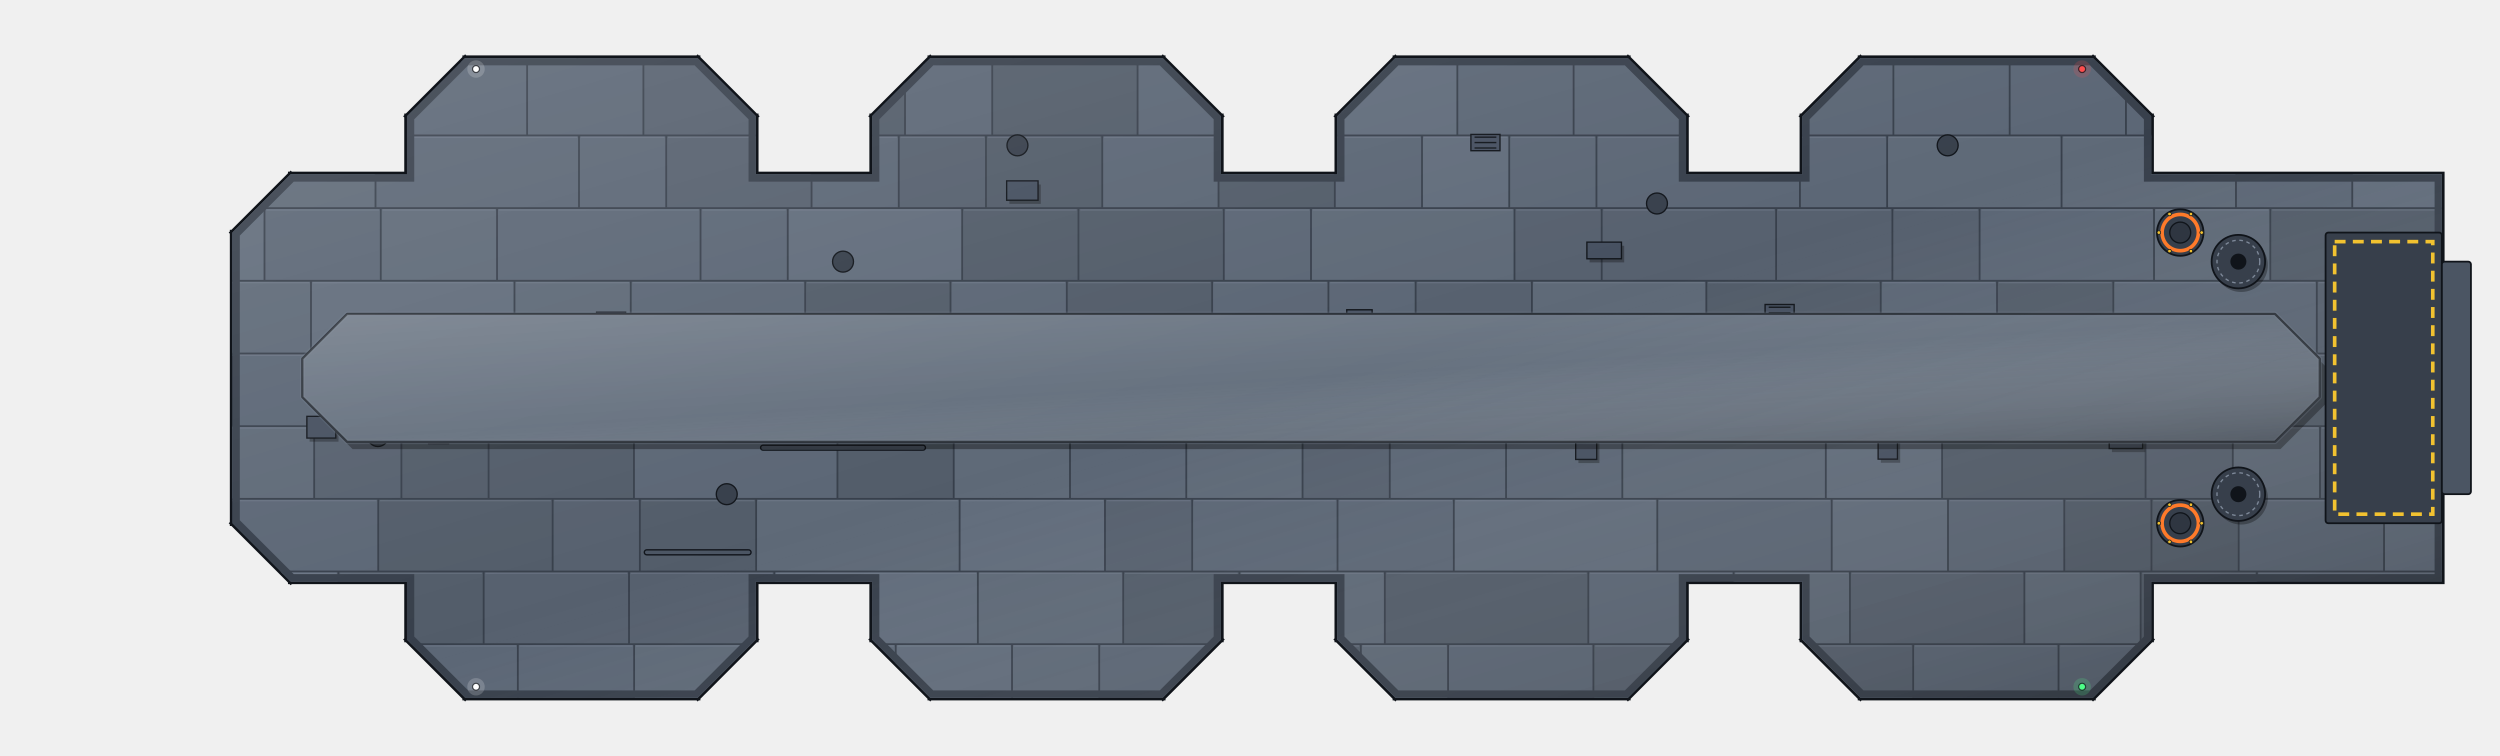
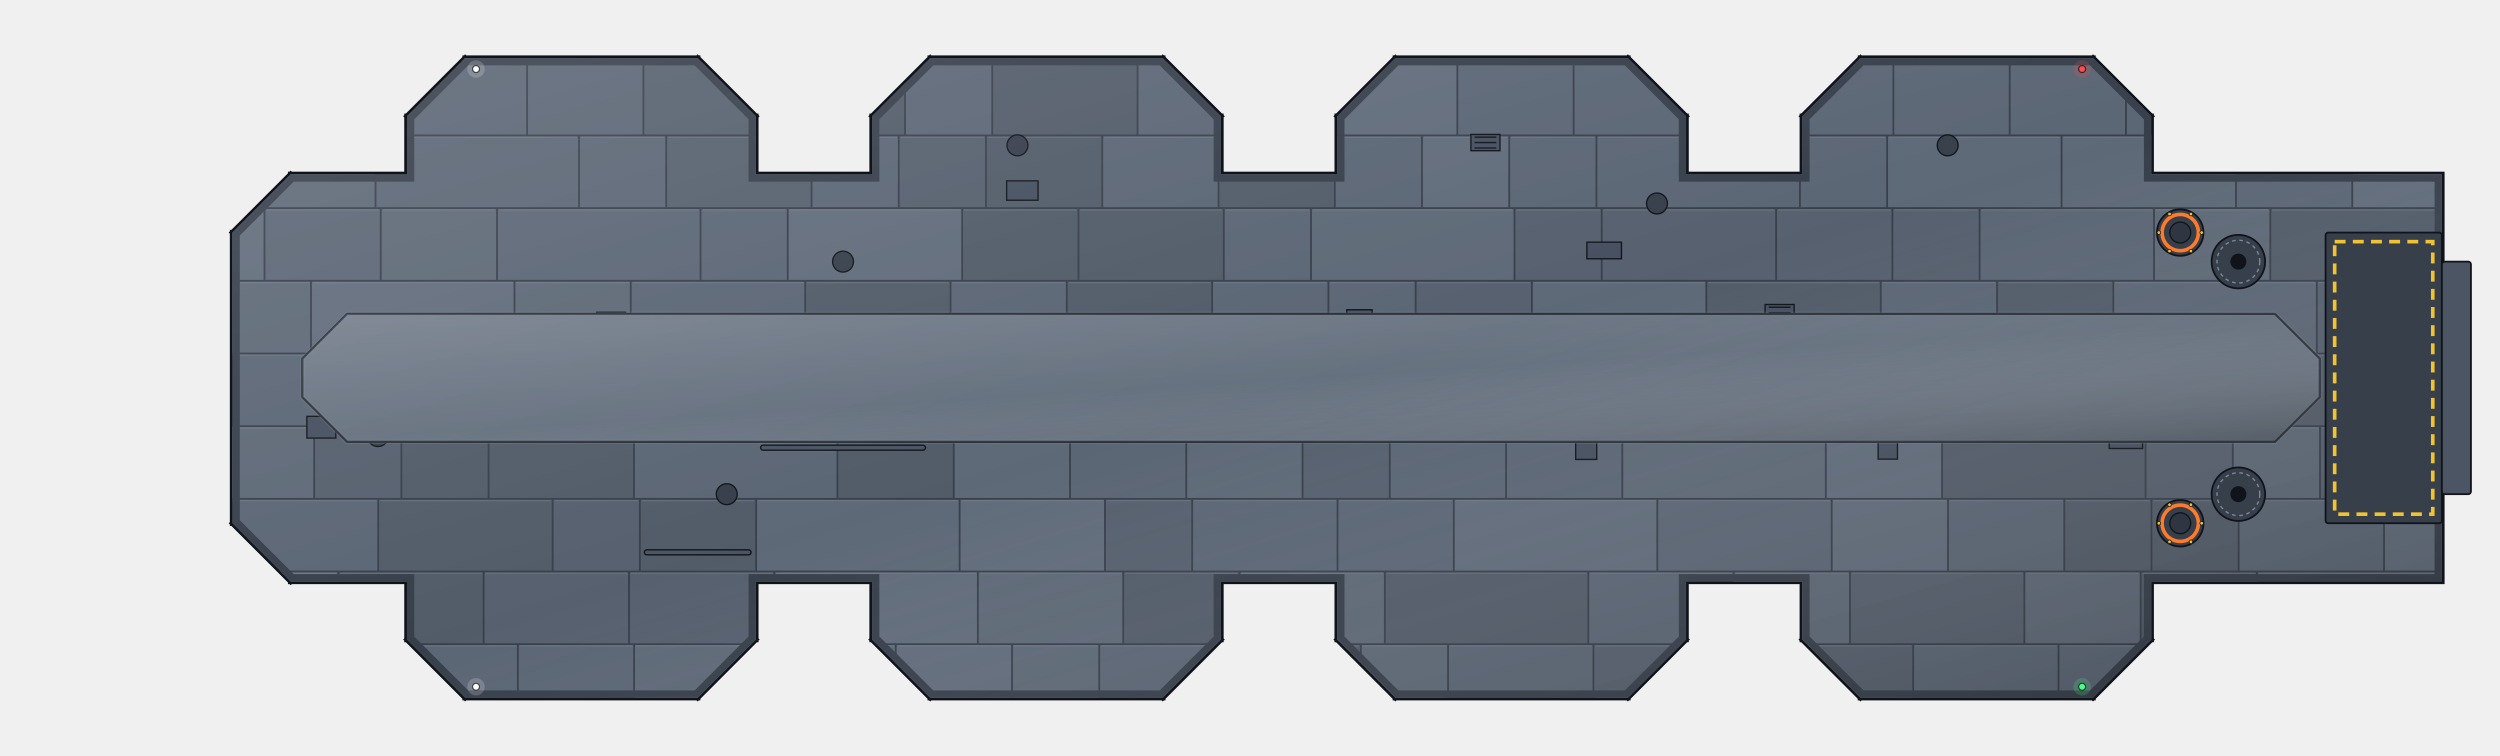
<svg xmlns="http://www.w3.org/2000/svg" width="2752" height="832" viewBox="-1472 -416 2752 832">
  <defs>
    <clipPath id="tanker_roof">
      <path d="M-1152 -160L-1216 -160L-1152 -224ZM-1216 -160h64v64h-64zM-1216 -96h64v64h-64zM-1216 -32h64v64h-64zM-1216 32h64v64h-64zM-1216 96h64v64h-64zM-1152 160L-1152 224L-1216 160ZM-1152 -224h64v64h-64zM-1152 -160h64v64h-64zM-1152 -96h64v64h-64zM-1152 -32h64v64h-64zM-1152 32h64v64h-64zM-1152 96h64v64h-64zM-1152 160h64v64h-64zM-1088 -224h64v64h-64zM-1088 -160h64v64h-64zM-1088 -96h64v64h-64zM-1088 -32h64v64h-64zM-1088 32h64v64h-64zM-1088 96h64v64h-64zM-1088 160h64v64h-64zM-960 -288L-1024 -288L-960 -352ZM-1024 -288h64v64h-64zM-1024 -224h64v64h-64zM-1024 -160h64v64h-64zM-1024 -96h64v64h-64zM-1024 -32h64v64h-64zM-1024 32h64v64h-64zM-1024 96h64v64h-64zM-1024 160h64v64h-64zM-1024 224h64v64h-64zM-960 288L-960 352L-1024 288ZM-960 -352h64v64h-64zM-960 -288h64v64h-64zM-960 -224h64v64h-64zM-960 -160h64v64h-64zM-960 -96h64v64h-64zM-960 -32h64v64h-64zM-960 32h64v64h-64zM-960 96h64v64h-64zM-960 160h64v64h-64zM-960 224h64v64h-64zM-960 288h64v64h-64zM-896 -352h64v64h-64zM-896 -288h64v64h-64zM-896 -224h64v64h-64zM-896 -160h64v64h-64zM-896 -96h64v64h-64zM-896 -32h64v64h-64zM-896 32h64v64h-64zM-896 96h64v64h-64zM-896 160h64v64h-64zM-896 224h64v64h-64zM-896 288h64v64h-64zM-832 -352h64v64h-64zM-832 -288h64v64h-64zM-832 -224h64v64h-64zM-832 -160h64v64h-64zM-832 -96h64v64h-64zM-832 -32h64v64h-64zM-832 32h64v64h-64zM-832 96h64v64h-64zM-832 160h64v64h-64zM-832 224h64v64h-64zM-832 288h64v64h-64zM-768 -352h64v64h-64zM-768 -288h64v64h-64zM-768 -224h64v64h-64zM-768 -160h64v64h-64zM-768 -96h64v64h-64zM-768 -32h64v64h-64zM-768 32h64v64h-64zM-768 96h64v64h-64zM-768 160h64v64h-64zM-768 224h64v64h-64zM-768 288h64v64h-64zM-704 -288L-640 -288L-704 -352ZM-704 -288h64v64h-64zM-704 -224h64v64h-64zM-704 -160h64v64h-64zM-704 -96h64v64h-64zM-704 -32h64v64h-64zM-704 32h64v64h-64zM-704 96h64v64h-64zM-704 160h64v64h-64zM-704 224h64v64h-64zM-704 288L-640 288L-704 352ZM-640 -224h64v64h-64zM-640 -160h64v64h-64zM-640 -96h64v64h-64zM-640 -32h64v64h-64zM-640 32h64v64h-64zM-640 96h64v64h-64zM-640 160h64v64h-64zM-576 -224h64v64h-64zM-576 -160h64v64h-64zM-576 -96h64v64h-64zM-576 -32h64v64h-64zM-576 32h64v64h-64zM-576 96h64v64h-64zM-576 160h64v64h-64zM-448 -288L-512 -288L-448 -352ZM-512 -288h64v64h-64zM-512 -224h64v64h-64zM-512 -160h64v64h-64zM-512 -96h64v64h-64zM-512 -32h64v64h-64zM-512 32h64v64h-64zM-512 96h64v64h-64zM-512 160h64v64h-64zM-512 224h64v64h-64zM-448 288L-448 352L-512 288ZM-448 -352h64v64h-64zM-448 -288h64v64h-64zM-448 -224h64v64h-64zM-448 -160h64v64h-64zM-448 -96h64v64h-64zM-448 -32h64v64h-64zM-448 32h64v64h-64zM-448 96h64v64h-64zM-448 160h64v64h-64zM-448 224h64v64h-64zM-448 288h64v64h-64zM-384 -352h64v64h-64zM-384 -288h64v64h-64zM-384 -224h64v64h-64zM-384 -160h64v64h-64zM-384 -96h64v64h-64zM-384 -32h64v64h-64zM-384 32h64v64h-64zM-384 96h64v64h-64zM-384 160h64v64h-64zM-384 224h64v64h-64zM-384 288h64v64h-64zM-320 -352h64v64h-64zM-320 -288h64v64h-64zM-320 -224h64v64h-64zM-320 -160h64v64h-64zM-320 -96h64v64h-64zM-320 -32h64v64h-64zM-320 32h64v64h-64zM-320 96h64v64h-64zM-320 160h64v64h-64zM-320 224h64v64h-64zM-320 288h64v64h-64zM-256 -352h64v64h-64zM-256 -288h64v64h-64zM-256 -224h64v64h-64zM-256 -160h64v64h-64zM-256 -96h64v64h-64zM-256 -32h64v64h-64zM-256 32h64v64h-64zM-256 96h64v64h-64zM-256 160h64v64h-64zM-256 224h64v64h-64zM-256 288h64v64h-64zM-192 -288L-128 -288L-192 -352ZM-192 -288h64v64h-64zM-192 -224h64v64h-64zM-192 -160h64v64h-64zM-192 -96h64v64h-64zM-192 -32h64v64h-64zM-192 32h64v64h-64zM-192 96h64v64h-64zM-192 160h64v64h-64zM-192 224h64v64h-64zM-192 288L-128 288L-192 352ZM-128 -224h64v64h-64zM-128 -160h64v64h-64zM-128 -96h64v64h-64zM-128 -32h64v64h-64zM-128 32h64v64h-64zM-128 96h64v64h-64zM-128 160h64v64h-64zM-64 -224h64v64h-64zM-64 -160h64v64h-64zM-64 -96h64v64h-64zM-64 -32h64v64h-64zM-64 32h64v64h-64zM-64 96h64v64h-64zM-64 160h64v64h-64zM64 -288L0 -288L64 -352ZM0 -288h64v64h-64zM0 -224h64v64h-64zM0 -160h64v64h-64zM0 -96h64v64h-64zM0 -32h64v64h-64zM0 32h64v64h-64zM0 96h64v64h-64zM0 160h64v64h-64zM0 224h64v64h-64zM64 288L64 352L0 288ZM64 -352h64v64h-64zM64 -288h64v64h-64zM64 -224h64v64h-64zM64 -160h64v64h-64zM64 -96h64v64h-64zM64 -32h64v64h-64zM64 32h64v64h-64zM64 96h64v64h-64zM64 160h64v64h-64zM64 224h64v64h-64zM64 288h64v64h-64zM128 -352h64v64h-64zM128 -288h64v64h-64zM128 -224h64v64h-64zM128 -160h64v64h-64zM128 -96h64v64h-64zM128 -32h64v64h-64zM128 32h64v64h-64zM128 96h64v64h-64zM128 160h64v64h-64zM128 224h64v64h-64zM128 288h64v64h-64zM192 -352h64v64h-64zM192 -288h64v64h-64zM192 -224h64v64h-64zM192 -160h64v64h-64zM192 -96h64v64h-64zM192 -32h64v64h-64zM192 32h64v64h-64zM192 96h64v64h-64zM192 160h64v64h-64zM192 224h64v64h-64zM192 288h64v64h-64zM256 -352h64v64h-64zM256 -288h64v64h-64zM256 -224h64v64h-64zM256 -160h64v64h-64zM256 -96h64v64h-64zM256 -32h64v64h-64zM256 32h64v64h-64zM256 96h64v64h-64zM256 160h64v64h-64zM256 224h64v64h-64zM256 288h64v64h-64zM320 -288L384 -288L320 -352ZM320 -288h64v64h-64zM320 -224h64v64h-64zM320 -160h64v64h-64zM320 -96h64v64h-64zM320 -32h64v64h-64zM320 32h64v64h-64zM320 96h64v64h-64zM320 160h64v64h-64zM320 224h64v64h-64zM320 288L384 288L320 352ZM384 -224h64v64h-64zM384 -160h64v64h-64zM384 -96h64v64h-64zM384 -32h64v64h-64zM384 32h64v64h-64zM384 96h64v64h-64zM384 160h64v64h-64zM448 -224h64v64h-64zM448 -160h64v64h-64zM448 -96h64v64h-64zM448 -32h64v64h-64zM448 32h64v64h-64zM448 96h64v64h-64zM448 160h64v64h-64zM576 -288L512 -288L576 -352ZM512 -288h64v64h-64zM512 -224h64v64h-64zM512 -160h64v64h-64zM512 -96h64v64h-64zM512 -32h64v64h-64zM512 32h64v64h-64zM512 96h64v64h-64zM512 160h64v64h-64zM512 224h64v64h-64zM576 288L576 352L512 288ZM576 -352h64v64h-64zM576 -288h64v64h-64zM576 -224h64v64h-64zM576 -160h64v64h-64zM576 -96h64v64h-64zM576 -32h64v64h-64zM576 32h64v64h-64zM576 96h64v64h-64zM576 160h64v64h-64zM576 224h64v64h-64zM576 288h64v64h-64zM640 -352h64v64h-64zM640 -288h64v64h-64zM640 -224h64v64h-64zM640 -160h64v64h-64zM640 -96h64v64h-64zM640 -32h64v64h-64zM640 32h64v64h-64zM640 96h64v64h-64zM640 160h64v64h-64zM640 224h64v64h-64zM640 288h64v64h-64zM704 -352h64v64h-64zM704 -288h64v64h-64zM704 -224h64v64h-64zM704 -160h64v64h-64zM704 -96h64v64h-64zM704 -32h64v64h-64zM704 32h64v64h-64zM704 96h64v64h-64zM704 160h64v64h-64zM704 224h64v64h-64zM704 288h64v64h-64zM768 -352h64v64h-64zM768 -288h64v64h-64zM768 -224h64v64h-64zM768 -160h64v64h-64zM768 -96h64v64h-64zM768 -32h64v64h-64zM768 32h64v64h-64zM768 96h64v64h-64zM768 160h64v64h-64zM768 224h64v64h-64zM768 288h64v64h-64zM832 -288L896 -288L832 -352ZM832 -288h64v64h-64zM832 -224h64v64h-64zM832 -160h64v64h-64zM832 -96h64v64h-64zM832 -32h64v64h-64zM832 32h64v64h-64zM832 96h64v64h-64zM832 160h64v64h-64zM832 224h64v64h-64zM832 288L896 288L832 352ZM896 -224h64v64h-64zM896 -160h64v64h-64zM896 -96h64v64h-64zM896 -32h64v64h-64zM896 32h64v64h-64zM896 96h64v64h-64zM896 160h64v64h-64zM960 -224h64v64h-64zM960 -160h64v64h-64zM960 -96h64v64h-64zM960 -32h64v64h-64zM960 32h64v64h-64zM960 96h64v64h-64zM960 160h64v64h-64zM1024 -224h64v64h-64zM1024 -160h64v64h-64zM1024 -96h64v64h-64zM1024 -32h64v64h-64zM1024 32h64v64h-64zM1024 96h64v64h-64zM1024 160h64v64h-64zM1088 -224h64v64h-64zM1088 -160h64v64h-64zM1088 -96h64v64h-64zM1088 -32h64v64h-64zM1088 32h64v64h-64zM1088 96h64v64h-64zM1088 160h64v64h-64zM1152 -224h64v64h-64zM1152 -160h64v64h-64zM1152 -96h64v64h-64zM1152 -32h64v64h-64zM1152 32h64v64h-64zM1152 96h64v64h-64zM1152 160h64v64h-64z" />
    </clipPath>
    <linearGradient id="tanker_sheen" x1="0" y1="0" x2="1" y2="1">
      <stop offset="0" stop-color="#ffffff" stop-opacity="0.12" />
      <stop offset="0.5" stop-color="#ffffff" stop-opacity="0" />
      <stop offset="1" stop-color="#000000" stop-opacity="0.22" />
    </linearGradient>
  </defs>
  <g id="base">
    <path d="M768 352L832 352M-896 -352L-832 -352M-128 -288L-192 -352M512 -288L576 -352M-128 224L-128 288M512 224L512 288M-960 352L-896 352M-256 352L-192 352M-1152 -224L-1088 -224M64 352L0 288M-1216 32L-1216 96M960 224L1024 224M-1152 224L-1216 160M-640 -288L-704 -352M-640 224L-640 288M-448 -352L-384 -352M256 -352L320 -352M1024 -224L1088 -224M384 -288L384 -224M-512 -288L-512 -224M-448 352L-512 288M768 -352L832 -352M-1216 -160L-1216 -96M704 352L768 352M-960 -352L-896 -352M-256 -352L-192 -352M0 -288L64 -352M0 224L0 288M-1216 -32L-1216 32M-768 352L-704 352M448 224L512 224M1152 224L1216 224M1216 160L1216 224M-1216 96L-1216 160M192 352L256 352M-512 -288L-448 -352M960 -224L1024 -224M-512 224L-512 288M1216 -160L1216 -96M-960 352L-1024 288M-64 224L0 224M-1216 -160L-1152 -224M896 224L960 224M704 -352L768 -352M1216 -32L1216 32M-1216 -96L-1216 -32M-768 -352L-704 -352M1216 96L1216 160M0 -288L0 -224M384 224L448 224M192 -352L256 -352M-1088 224L-1024 224M-320 352L-256 352M640 352L704 352M1152 -224L1216 -224M1216 -224L1216 -160M-1024 -288L-960 -352M448 -224L512 -224M-1024 224L-1024 288M-576 224L-512 224M1216 -96L1216 -32M-832 352L-768 352M896 -288L896 -224M128 352L192 352M896 288L832 352M1216 32L1216 96M-64 -224L0 -224M896 -224L960 -224M-128 224L-64 224M-320 -352L-256 -352M640 -352L704 -352M-384 352L-320 352M576 352L640 352M384 -224L448 -224M-1024 -288L-1024 -224M-640 224L-576 224M-1088 -224L-1024 -224M-832 -352L-768 -352M128 -352L192 -352M896 -288L832 -352M896 224L896 288M64 352L128 352M384 288L320 352M-576 -224L-512 -224M1088 -224L1152 -224M-1152 224L-1088 224M-384 -352L-320 -352M576 -352L640 -352M-128 -288L-128 -224M512 -288L512 -224M-896 352L-832 352M-128 288L-192 352M576 352L512 288M1024 224L1088 224M-128 -224L-64 -224M1088 224L1152 224M64 -352L128 -352M384 -288L320 -352M384 224L384 288M-640 -288L-640 -224M-640 288L-704 352M-448 352L-384 352M256 352L320 352M-640 -224L-576 -224" fill="none" stroke="#10141a" stroke-width="6" stroke-linecap="square" />
    <path d="M-1152 -160L-1216 -160L-1152 -224ZM-1216 -160h64v64h-64zM-1216 -96h64v64h-64zM-1216 -32h64v64h-64zM-1216 32h64v64h-64zM-1216 96h64v64h-64zM-1152 160L-1152 224L-1216 160ZM-1152 -224h64v64h-64zM-1152 -160h64v64h-64zM-1152 -96h64v64h-64zM-1152 -32h64v64h-64zM-1152 32h64v64h-64zM-1152 96h64v64h-64zM-1152 160h64v64h-64zM-1088 -224h64v64h-64zM-1088 -160h64v64h-64zM-1088 -96h64v64h-64zM-1088 -32h64v64h-64zM-1088 32h64v64h-64zM-1088 96h64v64h-64zM-1088 160h64v64h-64zM-960 -288L-1024 -288L-960 -352ZM-1024 -288h64v64h-64zM-1024 -224h64v64h-64zM-1024 -160h64v64h-64zM-1024 -96h64v64h-64zM-1024 -32h64v64h-64zM-1024 32h64v64h-64zM-1024 96h64v64h-64zM-1024 160h64v64h-64zM-1024 224h64v64h-64zM-960 288L-960 352L-1024 288ZM-960 -352h64v64h-64zM-960 -288h64v64h-64zM-960 -224h64v64h-64zM-960 -160h64v64h-64zM-960 -96h64v64h-64zM-960 -32h64v64h-64zM-960 32h64v64h-64zM-960 96h64v64h-64zM-960 160h64v64h-64zM-960 224h64v64h-64zM-960 288h64v64h-64zM-896 -352h64v64h-64zM-896 -288h64v64h-64zM-896 -224h64v64h-64zM-896 -160h64v64h-64zM-896 -96h64v64h-64zM-896 -32h64v64h-64zM-896 32h64v64h-64zM-896 96h64v64h-64zM-896 160h64v64h-64zM-896 224h64v64h-64zM-896 288h64v64h-64zM-832 -352h64v64h-64zM-832 -288h64v64h-64zM-832 -224h64v64h-64zM-832 -160h64v64h-64zM-832 -96h64v64h-64zM-832 -32h64v64h-64zM-832 32h64v64h-64zM-832 96h64v64h-64zM-832 160h64v64h-64zM-832 224h64v64h-64zM-832 288h64v64h-64zM-768 -352h64v64h-64zM-768 -288h64v64h-64zM-768 -224h64v64h-64zM-768 -160h64v64h-64zM-768 -96h64v64h-64zM-768 -32h64v64h-64zM-768 32h64v64h-64zM-768 96h64v64h-64zM-768 160h64v64h-64zM-768 224h64v64h-64zM-768 288h64v64h-64zM-704 -288L-640 -288L-704 -352ZM-704 -288h64v64h-64zM-704 -224h64v64h-64zM-704 -160h64v64h-64zM-704 -96h64v64h-64zM-704 -32h64v64h-64zM-704 32h64v64h-64zM-704 96h64v64h-64zM-704 160h64v64h-64zM-704 224h64v64h-64zM-704 288L-640 288L-704 352ZM-640 -224h64v64h-64zM-640 -160h64v64h-64zM-640 -96h64v64h-64zM-640 -32h64v64h-64zM-640 32h64v64h-64zM-640 96h64v64h-64zM-640 160h64v64h-64zM-576 -224h64v64h-64zM-576 -160h64v64h-64zM-576 -96h64v64h-64zM-576 -32h64v64h-64zM-576 32h64v64h-64zM-576 96h64v64h-64zM-576 160h64v64h-64zM-448 -288L-512 -288L-448 -352ZM-512 -288h64v64h-64zM-512 -224h64v64h-64zM-512 -160h64v64h-64zM-512 -96h64v64h-64zM-512 -32h64v64h-64zM-512 32h64v64h-64zM-512 96h64v64h-64zM-512 160h64v64h-64zM-512 224h64v64h-64zM-448 288L-448 352L-512 288ZM-448 -352h64v64h-64zM-448 -288h64v64h-64zM-448 -224h64v64h-64zM-448 -160h64v64h-64zM-448 -96h64v64h-64zM-448 -32h64v64h-64zM-448 32h64v64h-64zM-448 96h64v64h-64zM-448 160h64v64h-64zM-448 224h64v64h-64zM-448 288h64v64h-64zM-384 -352h64v64h-64zM-384 -288h64v64h-64zM-384 -224h64v64h-64zM-384 -160h64v64h-64zM-384 -96h64v64h-64zM-384 -32h64v64h-64zM-384 32h64v64h-64zM-384 96h64v64h-64zM-384 160h64v64h-64zM-384 224h64v64h-64zM-384 288h64v64h-64zM-320 -352h64v64h-64zM-320 -288h64v64h-64zM-320 -224h64v64h-64zM-320 -160h64v64h-64zM-320 -96h64v64h-64zM-320 -32h64v64h-64zM-320 32h64v64h-64zM-320 96h64v64h-64zM-320 160h64v64h-64zM-320 224h64v64h-64zM-320 288h64v64h-64zM-256 -352h64v64h-64zM-256 -288h64v64h-64zM-256 -224h64v64h-64zM-256 -160h64v64h-64zM-256 -96h64v64h-64zM-256 -32h64v64h-64zM-256 32h64v64h-64zM-256 96h64v64h-64zM-256 160h64v64h-64zM-256 224h64v64h-64zM-256 288h64v64h-64zM-192 -288L-128 -288L-192 -352ZM-192 -288h64v64h-64zM-192 -224h64v64h-64zM-192 -160h64v64h-64zM-192 -96h64v64h-64zM-192 -32h64v64h-64zM-192 32h64v64h-64zM-192 96h64v64h-64zM-192 160h64v64h-64zM-192 224h64v64h-64zM-192 288L-128 288L-192 352ZM-128 -224h64v64h-64zM-128 -160h64v64h-64zM-128 -96h64v64h-64zM-128 -32h64v64h-64zM-128 32h64v64h-64zM-128 96h64v64h-64zM-128 160h64v64h-64zM-64 -224h64v64h-64zM-64 -160h64v64h-64zM-64 -96h64v64h-64zM-64 -32h64v64h-64zM-64 32h64v64h-64zM-64 96h64v64h-64zM-64 160h64v64h-64zM64 -288L0 -288L64 -352ZM0 -288h64v64h-64zM0 -224h64v64h-64zM0 -160h64v64h-64zM0 -96h64v64h-64zM0 -32h64v64h-64zM0 32h64v64h-64zM0 96h64v64h-64zM0 160h64v64h-64zM0 224h64v64h-64zM64 288L64 352L0 288ZM64 -352h64v64h-64zM64 -288h64v64h-64zM64 -224h64v64h-64zM64 -160h64v64h-64zM64 -96h64v64h-64zM64 -32h64v64h-64zM64 32h64v64h-64zM64 96h64v64h-64zM64 160h64v64h-64zM64 224h64v64h-64zM64 288h64v64h-64zM128 -352h64v64h-64zM128 -288h64v64h-64zM128 -224h64v64h-64zM128 -160h64v64h-64zM128 -96h64v64h-64zM128 -32h64v64h-64zM128 32h64v64h-64zM128 96h64v64h-64zM128 160h64v64h-64zM128 224h64v64h-64zM128 288h64v64h-64zM192 -352h64v64h-64zM192 -288h64v64h-64zM192 -224h64v64h-64zM192 -160h64v64h-64zM192 -96h64v64h-64zM192 -32h64v64h-64zM192 32h64v64h-64zM192 96h64v64h-64zM192 160h64v64h-64zM192 224h64v64h-64zM192 288h64v64h-64zM256 -352h64v64h-64zM256 -288h64v64h-64zM256 -224h64v64h-64zM256 -160h64v64h-64zM256 -96h64v64h-64zM256 -32h64v64h-64zM256 32h64v64h-64zM256 96h64v64h-64zM256 160h64v64h-64zM256 224h64v64h-64zM256 288h64v64h-64zM320 -288L384 -288L320 -352ZM320 -288h64v64h-64zM320 -224h64v64h-64zM320 -160h64v64h-64zM320 -96h64v64h-64zM320 -32h64v64h-64zM320 32h64v64h-64zM320 96h64v64h-64zM320 160h64v64h-64zM320 224h64v64h-64zM320 288L384 288L320 352ZM384 -224h64v64h-64zM384 -160h64v64h-64zM384 -96h64v64h-64zM384 -32h64v64h-64zM384 32h64v64h-64zM384 96h64v64h-64zM384 160h64v64h-64zM448 -224h64v64h-64zM448 -160h64v64h-64zM448 -96h64v64h-64zM448 -32h64v64h-64zM448 32h64v64h-64zM448 96h64v64h-64zM448 160h64v64h-64zM576 -288L512 -288L576 -352ZM512 -288h64v64h-64zM512 -224h64v64h-64zM512 -160h64v64h-64zM512 -96h64v64h-64zM512 -32h64v64h-64zM512 32h64v64h-64zM512 96h64v64h-64zM512 160h64v64h-64zM512 224h64v64h-64zM576 288L576 352L512 288ZM576 -352h64v64h-64zM576 -288h64v64h-64zM576 -224h64v64h-64zM576 -160h64v64h-64zM576 -96h64v64h-64zM576 -32h64v64h-64zM576 32h64v64h-64zM576 96h64v64h-64zM576 160h64v64h-64zM576 224h64v64h-64zM576 288h64v64h-64zM640 -352h64v64h-64zM640 -288h64v64h-64zM640 -224h64v64h-64zM640 -160h64v64h-64zM640 -96h64v64h-64zM640 -32h64v64h-64zM640 32h64v64h-64zM640 96h64v64h-64zM640 160h64v64h-64zM640 224h64v64h-64zM640 288h64v64h-64zM704 -352h64v64h-64zM704 -288h64v64h-64zM704 -224h64v64h-64zM704 -160h64v64h-64zM704 -96h64v64h-64zM704 -32h64v64h-64zM704 32h64v64h-64zM704 96h64v64h-64zM704 160h64v64h-64zM704 224h64v64h-64zM704 288h64v64h-64zM768 -352h64v64h-64zM768 -288h64v64h-64zM768 -224h64v64h-64zM768 -160h64v64h-64zM768 -96h64v64h-64zM768 -32h64v64h-64zM768 32h64v64h-64zM768 96h64v64h-64zM768 160h64v64h-64zM768 224h64v64h-64zM768 288h64v64h-64zM832 -288L896 -288L832 -352ZM832 -288h64v64h-64zM832 -224h64v64h-64zM832 -160h64v64h-64zM832 -96h64v64h-64zM832 -32h64v64h-64zM832 32h64v64h-64zM832 96h64v64h-64zM832 160h64v64h-64zM832 224h64v64h-64zM832 288L896 288L832 352ZM896 -224h64v64h-64zM896 -160h64v64h-64zM896 -96h64v64h-64zM896 -32h64v64h-64zM896 32h64v64h-64zM896 96h64v64h-64zM896 160h64v64h-64zM960 -224h64v64h-64zM960 -160h64v64h-64zM960 -96h64v64h-64zM960 -32h64v64h-64zM960 32h64v64h-64zM960 96h64v64h-64zM960 160h64v64h-64zM1024 -224h64v64h-64zM1024 -160h64v64h-64zM1024 -96h64v64h-64zM1024 -32h64v64h-64zM1024 32h64v64h-64zM1024 96h64v64h-64zM1024 160h64v64h-64zM1088 -224h64v64h-64zM1088 -160h64v64h-64zM1088 -96h64v64h-64zM1088 -32h64v64h-64zM1088 32h64v64h-64zM1088 96h64v64h-64zM1088 160h64v64h-64zM1152 -224h64v64h-64zM1152 -160h64v64h-64zM1152 -96h64v64h-64zM1152 -32h64v64h-64zM1152 32h64v64h-64zM1152 96h64v64h-64zM1152 160h64v64h-64z" fill="#5b6675" />
    <g clip-path="url(#tanker_roof)">
      <path d="M-1284.57 -426.89h128v80h-128zM-132.57 -426.89h160v80h-160zM379.43 -426.89h128v80h-128zM987.43 -426.89h192v80h-192zM-763.76 -346.89h160v80h-160zM-738.64 -266.89h160v80h-160zM-482.64 -266.89h96v80h-96zM195.15 -186.89h96v80h-96zM291.15 -186.89h192v80h-192zM483.15 -186.89h128v80h-128zM611.15 -186.89h96v80h-96zM86.33 -106.89h128v80h-128zM1078.33 -106.89h160v80h-160zM-1126.15 53.11h96v80h-96zM-38.15 53.11h96v80h-96zM889.85 53.11h96v80h-96zM1081.85 53.11h128v80h-128zM1209.85 53.11h128v80h-128zM-1343.65 133.11h96v80h-96zM-863.65 133.11h96v80h-96zM-255.65 133.11h96v80h-96zM-939.58 213.11h160v80h-160zM-779.58 213.11h160v80h-160zM564.42 213.11h192v80h-192zM282.03 293.11h224v80h-224zM506.03 293.11h128v80h-128z" fill="#56606e" />
      <path d="M-964.57 -426.89h128v80h-128zM507.43 -426.89h128v80h-128zM4.24 -346.89h128v80h-128zM93.36 -266.89h96v80h-96zM1117.36 -266.89h128v80h-128zM-1308.85 -186.89h128v80h-128zM-604.85 -186.89h192v80h-192zM-1129.67 -106.89h224v80h-224zM-322.58 -26.89h128v80h-128zM-98.58 -26.89h128v80h-128zM253.42 -26.89h96v80h-96zM573.42 -26.89h128v80h-128zM537.85 53.11h128v80h-128zM-415.65 133.11h160v80h-160zM128.35 133.11h224v80h-224zM544.35 133.11h128v80h-128zM1152.35 133.11h160v80h-160zM-1259.58 213.11h160v80h-160zM-619.58 213.11h224v80h-224zM-485.97 293.11h128v80h-128zM1178.03 293.11h224v80h-224z" fill="#616c7b" />
      <path d="M27.43 -426.89h96v80h-96zM-603.76 -346.89h128v80h-128zM-379.76 -346.89h160v80h-160zM-386.64 -266.89h128v80h-128zM-130.64 -266.89h128v80h-128zM-412.85 -186.89h128v80h-128zM-284.85 -186.89h160v80h-160zM1027.15 -186.89h192v80h-192zM-585.67 -106.89h160v80h-160zM-297.67 -106.89h160v80h-160zM406.33 -106.89h192v80h-192zM726.33 -106.89h128v80h-128zM-930.58 -26.89h160v80h-160zM-194.58 -26.89h96v80h-96zM701.42 -26.89h128v80h-128zM829.42 -26.89h128v80h-128zM957.42 -26.89h224v80h-224zM-1030.15 53.11h96v80h-96zM-934.15 53.11h160v80h-160zM-550.15 53.11h128v80h-128zM665.85 53.11h224v80h-224zM-1055.65 133.11h192v80h-192zM-767.65 133.11h128v80h-128zM800.35 133.11h96v80h-96zM896.35 133.11h96v80h-96zM-1099.58 213.11h160v80h-160zM-235.58 213.11h128v80h-128zM52.42 213.11h224v80h-224zM884.42 213.11h128v80h-128zM-133.97 293.11h160v80h-160z" fill="#525c69" />
      <path d="M-1275.76 -346.89h128v80h-128zM-1282.64 -266.89h224v80h-224zM605.36 -266.89h192v80h-192zM797.36 -266.89h192v80h-192zM-1052.85 -186.89h128v80h-128zM-28.85 -186.89h224v80h-224zM899.15 -186.89h128v80h-128zM-1321.67 -106.89h192v80h-192zM-905.67 -106.89h128v80h-128zM214.33 -106.89h192v80h-192zM-770.58 -26.89h128v80h-128zM1181.42 -26.89h96v80h-96zM-1318.15 53.11h96v80h-96zM-1222.15 53.11h96v80h-96zM-422.15 53.11h128v80h-128zM-166.15 53.11h128v80h-128zM313.85 53.11h224v80h-224zM985.85 53.11h96v80h-96zM-639.65 133.11h224v80h-224zM-395.58 213.11h160v80h-160zM-107.58 213.11h160v80h-160zM436.42 213.11h128v80h-128zM756.42 213.11h128v80h-128zM-773.97 293.11h160v80h-160zM-357.97 293.11h96v80h-96zM26.03 293.11h96v80h-96zM922.03 293.11h96v80h-96z" fill="#5e6977" />
      <path d="M-1284.57 -426.89v80M-1156.57 -426.89v80M-964.57 -426.89v80M-836.57 -426.89v80M-612.57 -426.89v80M-484.57 -426.89v80M-356.57 -426.89v80M-228.57 -426.89v80M-132.57 -426.89v80M27.43 -426.89v80M123.43 -426.89v80M283.43 -426.89v80M379.43 -426.89v80M507.43 -426.89v80M635.43 -426.89v80M763.43 -426.89v80M987.43 -426.89v80M1179.43 -426.89v80M-1344 -426.89H1280M-1275.76 -346.89v80M-1147.76 -346.89v80M-1019.76 -346.89v80M-891.76 -346.89v80M-763.76 -346.89v80M-603.76 -346.89v80M-475.76 -346.89v80M-379.76 -346.89v80M-219.76 -346.89v80M4.24 -346.89v80M132.24 -346.89v80M260.24 -346.89v80M420.24 -346.89v80M612.24 -346.89v80M740.24 -346.89v80M868.24 -346.89v80M996.24 -346.89v80M-1344 -346.89H1280M-1282.64 -266.89v80M-1058.64 -266.89v80M-834.64 -266.89v80M-738.64 -266.89v80M-578.64 -266.89v80M-482.64 -266.89v80M-386.64 -266.89v80M-258.64 -266.89v80M-130.64 -266.89v80M-2.64 -266.89v80M93.36 -266.89v80M189.36 -266.89v80M285.36 -266.89v80M509.36 -266.89v80M605.36 -266.89v80M797.36 -266.89v80M989.36 -266.89v80M1117.36 -266.89v80M-1344 -266.89H1280M-1308.85 -186.89v80M-1180.85 -186.89v80M-1052.85 -186.89v80M-924.85 -186.89v80M-700.85 -186.89v80M-604.85 -186.89v80M-412.85 -186.89v80M-284.85 -186.89v80M-124.85 -186.89v80M-28.85 -186.89v80M195.15 -186.89v80M291.15 -186.89v80M483.15 -186.89v80M611.15 -186.89v80M707.15 -186.89v80M899.15 -186.89v80M1027.15 -186.89v80M-1344 -186.89H1280M-1321.67 -106.89v80M-1129.67 -106.89v80M-905.67 -106.89v80M-777.67 -106.89v80M-585.67 -106.89v80M-425.67 -106.89v80M-297.67 -106.89v80M-137.67 -106.89v80M-9.67 -106.89v80M86.33 -106.89v80M214.33 -106.89v80M406.33 -106.89v80M598.33 -106.89v80M726.33 -106.89v80M854.33 -106.89v80M1078.33 -106.89v80M-1344 -106.89H1280M-1218.58 -26.89v80M-1058.58 -26.89v80M-930.58 -26.89v80M-770.58 -26.89v80M-642.58 -26.89v80M-418.58 -26.89v80M-322.58 -26.89v80M-194.58 -26.89v80M-98.58 -26.89v80M29.42 -26.89v80M253.42 -26.89v80M349.42 -26.89v80M573.42 -26.89v80M701.42 -26.89v80M829.42 -26.89v80M957.42 -26.89v80M1181.42 -26.89v80M-1344 -26.89H1280M-1318.15 53.11v80M-1222.15 53.11v80M-1126.15 53.11v80M-1030.15 53.11v80M-934.15 53.11v80M-774.15 53.11v80M-550.15 53.11v80M-422.15 53.11v80M-294.15 53.11v80M-166.15 53.11v80M-38.15 53.11v80M57.85 53.11v80M185.85 53.11v80M313.85 53.11v80M537.85 53.11v80M665.85 53.11v80M889.85 53.11v80M985.85 53.11v80M1081.85 53.11v80M1209.85 53.11v80M-1344 53.11H1280M-1343.65 133.11v80M-1247.65 133.11v80M-1055.65 133.11v80M-863.65 133.11v80M-767.65 133.11v80M-639.65 133.11v80M-415.65 133.11v80M-255.65 133.11v80M-159.65 133.11v80M0.35 133.11v80M128.35 133.11v80M352.35 133.11v80M544.35 133.11v80M672.35 133.11v80M800.35 133.11v80M896.35 133.11v80M992.35 133.11v80M1152.35 133.11v80M-1344 133.11H1280M-1259.58 213.11v80M-1099.58 213.11v80M-939.58 213.11v80M-779.58 213.11v80M-619.58 213.11v80M-395.58 213.11v80M-235.58 213.11v80M-107.58 213.11v80M52.42 213.11v80M276.42 213.11v80M436.42 213.11v80M564.42 213.11v80M756.42 213.11v80M884.42 213.11v80M1012.42 213.11v80M-1344 213.11H1280M-1285.97 293.11v80M-1061.97 293.11v80M-901.97 293.11v80M-773.97 293.11v80M-613.97 293.11v80M-485.97 293.11v80M-357.97 293.11v80M-261.97 293.11v80M-133.97 293.11v80M26.03 293.11v80M122.03 293.11v80M282.03 293.11v80M506.03 293.11v80M634.03 293.11v80M794.03 293.11v80M922.03 293.11v80M1018.03 293.11v80M1178.03 293.11v80M-1344 293.11H1280" fill="none" stroke="#373f4b" stroke-width="2" />
      <path d="M-1282.57 -424.89h124M-1154.57 -424.89h188M-962.57 -424.89h124M-834.57 -424.89h220M-610.57 -424.89h124M-482.57 -424.89h124M-354.57 -424.89h124M-226.57 -424.89h92M-130.57 -424.89h156M29.43 -424.89h92M125.43 -424.89h156M285.43 -424.89h92M381.43 -424.89h124M509.43 -424.89h124M637.43 -424.89h124M765.43 -424.89h220M989.43 -424.89h188M1181.43 -424.89h188M-1273.76 -344.89h124M-1145.76 -344.89h124M-1017.76 -344.89h124M-889.76 -344.89h124M-761.76 -344.89h156M-601.76 -344.89h124M-473.76 -344.89h92M-377.76 -344.89h156M-217.76 -344.89h220M6.24 -344.89h124M134.24 -344.89h124M262.24 -344.89h156M422.24 -344.89h188M614.24 -344.89h124M742.24 -344.89h124M870.24 -344.89h124M998.24 -344.89h220M-1280.64 -264.89h220M-1056.64 -264.89h220M-832.64 -264.89h92M-736.64 -264.89h156M-576.64 -264.89h92M-480.64 -264.89h92M-384.64 -264.89h124M-256.64 -264.89h124M-128.64 -264.89h124M-0.64 -264.89h92M95.36 -264.89h92M191.36 -264.89h92M287.36 -264.89h220M511.36 -264.89h92M607.36 -264.89h188M799.36 -264.89h188M991.36 -264.89h124M1119.36 -264.89h124M-1306.85 -184.89h124M-1178.85 -184.89h124M-1050.85 -184.89h124M-922.85 -184.89h220M-698.85 -184.89h92M-602.85 -184.89h188M-410.85 -184.89h124M-282.85 -184.89h156M-122.85 -184.89h92M-26.85 -184.89h220M197.15 -184.89h92M293.15 -184.89h188M485.15 -184.89h124M613.15 -184.89h92M709.15 -184.89h188M901.15 -184.89h124M1029.15 -184.89h188M-1319.67 -104.89h188M-1127.67 -104.89h220M-903.67 -104.89h124M-775.67 -104.89h188M-583.67 -104.89h156M-423.67 -104.89h124M-295.67 -104.89h156M-135.67 -104.89h124M-7.67 -104.89h92M88.33 -104.89h124M216.33 -104.89h188M408.33 -104.89h188M600.33 -104.89h124M728.33 -104.89h124M856.33 -104.89h220M1080.33 -104.89h156M-1216.58 -24.89h156M-1056.58 -24.89h124M-928.58 -24.89h156M-768.58 -24.89h124M-640.58 -24.89h220M-416.58 -24.89h92M-320.58 -24.89h124M-192.58 -24.89h92M-96.58 -24.89h124M31.42 -24.89h220M255.42 -24.89h92M351.42 -24.89h220M575.42 -24.89h124M703.42 -24.89h124M831.42 -24.89h124M959.42 -24.89h220M1183.42 -24.89h92M-1316.15 55.11h92M-1220.15 55.11h92M-1124.15 55.11h92M-1028.15 55.11h92M-932.15 55.11h156M-772.15 55.11h220M-548.15 55.11h124M-420.15 55.11h124M-292.15 55.11h124M-164.15 55.11h124M-36.15 55.11h92M59.85 55.11h124M187.85 55.11h124M315.85 55.11h220M539.85 55.11h124M667.85 55.11h220M891.85 55.11h92M987.85 55.11h92M1083.85 55.11h124M1211.85 55.11h124M-1341.65 135.11h92M-1245.65 135.11h188M-1053.65 135.11h188M-861.65 135.11h92M-765.65 135.11h124M-637.65 135.11h220M-413.65 135.11h156M-253.65 135.11h92M-157.65 135.11h156M2.35 135.11h124M130.35 135.11h220M354.35 135.11h188M546.35 135.11h124M674.35 135.11h124M802.35 135.11h92M898.35 135.11h92M994.35 135.11h156M1154.35 135.11h156M-1257.58 215.11h156M-1097.58 215.11h156M-937.58 215.11h156M-777.58 215.11h156M-617.58 215.11h220M-393.58 215.11h156M-233.58 215.11h124M-105.58 215.11h156M54.42 215.11h220M278.42 215.11h156M438.42 215.11h124M566.42 215.11h188M758.42 215.11h124M886.42 215.11h124M1014.42 215.11h220M-1283.97 295.11h220M-1059.97 295.11h156M-899.97 295.11h124M-771.97 295.11h156M-611.97 295.11h124M-483.97 295.11h124M-355.97 295.11h92M-259.97 295.11h124M-131.97 295.11h156M28.03 295.11h92M124.03 295.11h156M284.03 295.11h220M508.03 295.11h124M636.03 295.11h156M796.03 295.11h124M924.03 295.11h92M1020.03 295.11h156M1180.03 295.11h220" fill="none" stroke="#7d8898" stroke-width="1.5" opacity="0.35" />
      <path d="M768 352L832 352M-896 -352L-832 -352M-128 -288L-192 -352M512 -288L576 -352M-128 224L-128 288M512 224L512 288M-960 352L-896 352M-256 352L-192 352M-1152 -224L-1088 -224M64 352L0 288M-1216 32L-1216 96M960 224L1024 224M-1152 224L-1216 160M-640 -288L-704 -352M-640 224L-640 288M-448 -352L-384 -352M256 -352L320 -352M1024 -224L1088 -224M384 -288L384 -224M-512 -288L-512 -224M-448 352L-512 288M768 -352L832 -352M-1216 -160L-1216 -96M704 352L768 352M-960 -352L-896 -352M-256 -352L-192 -352M0 -288L64 -352M0 224L0 288M-1216 -32L-1216 32M-768 352L-704 352M448 224L512 224M1152 224L1216 224M1216 160L1216 224M-1216 96L-1216 160M192 352L256 352M-512 -288L-448 -352M960 -224L1024 -224M-512 224L-512 288M1216 -160L1216 -96M-960 352L-1024 288M-64 224L0 224M-1216 -160L-1152 -224M896 224L960 224M704 -352L768 -352M1216 -32L1216 32M-1216 -96L-1216 -32M-768 -352L-704 -352M1216 96L1216 160M0 -288L0 -224M384 224L448 224M192 -352L256 -352M-1088 224L-1024 224M-320 352L-256 352M640 352L704 352M1152 -224L1216 -224M1216 -224L1216 -160M-1024 -288L-960 -352M448 -224L512 -224M-1024 224L-1024 288M-576 224L-512 224M1216 -96L1216 -32M-832 352L-768 352M896 -288L896 -224M128 352L192 352M896 288L832 352M1216 32L1216 96M-64 -224L0 -224M896 -224L960 -224M-128 224L-64 224M-320 -352L-256 -352M640 -352L704 -352M-384 352L-320 352M576 352L640 352M384 -224L448 -224M-1024 -288L-1024 -224M-640 224L-576 224M-1088 -224L-1024 -224M-832 -352L-768 -352M128 -352L192 -352M896 -288L832 -352M896 224L896 288M64 352L128 352M384 288L320 352M-576 -224L-512 -224M1088 -224L1152 -224M-1152 224L-1088 224M-384 -352L-320 -352M576 -352L640 -352M-128 -288L-128 -224M512 -288L512 -224M-896 352L-832 352M-128 288L-192 352M576 352L512 288M1024 224L1088 224M-128 -224L-64 -224M1088 224L1152 224M64 -352L128 -352M384 -288L320 -352M384 224L384 288M-640 -288L-640 -224M-640 288L-704 352M-448 352L-384 352M256 352L320 352M-640 -224L-576 -224" fill="none" stroke="#373f4b" stroke-width="16" stroke-linecap="square" />
-       <path d="M-1131.19 46.29h31.83v23.91h-31.83zM-1000.94 54.56h23.49v18.81h-23.49zM-489.3 -16.09h22.22v16.3h-22.22zM-360.88 -212.88h34.57v21.3h-34.57zM-239.24 -66h36.78v19.87h-36.78zM-173.72 48.05h37.57v19.33h-37.57zM13.51 -71.02h27.94v26.5h-27.94zM98.33 -4.89h23.41v18.56h-23.41zM277.85 -145.47h38.06v18.33h-38.06zM265.51 69.4h23.14v24.35h-23.14zM598.44 68.94h21.29v24.48h-21.29zM799.75 48.45h24.88v17.21h-24.88zM852.81 65.49h36.8v16.21h-36.8zM977.29 -54.59h20.11v19.37h-20.11z" fill="#000000" opacity="0.3" />
      <path d="M-760 12.8h176M-760 192h112M-696 -64h176M-632 76.8h176M328 51.2h176" fill="none" stroke="#10141a" stroke-width="7" stroke-linecap="round" />
      <path d="M-760 12.8h176M-760 192h112M-696 -64h176M-632 76.8h176M328 51.2h176" fill="none" stroke="#4b5563" stroke-width="4" stroke-linecap="round" />
      <path d="M-1134.19 42.29h31.83v23.91h-31.83zM-1003.94 50.56h23.49v18.81h-23.49zM-815.31 -72.31h32v17.92h-32zM-492.3 -20.09h22.22v16.3h-22.22zM-363.88 -216.88h34.57v21.3h-34.57zM-242.24 -70h36.78v19.87h-36.78zM-176.72 44.05h37.57v19.33h-37.57zM10.51 -75.02h27.94v26.5h-27.94zM95.33 -8.89h23.41v18.56h-23.41zM147.18 -268.02h32v17.92h-32zM274.85 -149.47h38.06v18.33h-38.06zM262.51 65.4h23.14v24.35h-23.14zM471 -80.8h32v17.92h-32zM595.44 64.94h21.29v24.48h-21.29zM796.75 44.45h24.88v17.21h-24.88zM849.81 61.49h36.8v16.21h-36.8zM974.29 -58.59h20.11v19.37h-20.11z" fill="#465060" stroke="#10141a" stroke-width="1.5" />
      <path d="M-811.31 -69.31h24M-811.31 -63.35h24M-811.31 -57.39h24M151.18 -265.02h24M151.18 -259.06h24M151.18 -253.1h24M475 -77.8h24M475 -71.84h24M475 -65.88h24" fill="none" stroke="#10141a" stroke-width="1.5" />
      <path d="M-1067.52 64a11.52 11.52 0 1 0 23.04 0a11.52 11.52 0 1 0 -23.04 0zM-811.52 0a11.52 11.52 0 1 0 23.04 0a11.52 11.52 0 1 0 -23.04 0zM-683.52 128a11.52 11.52 0 1 0 23.04 0a11.52 11.52 0 1 0 -23.04 0zM-555.52 -128a11.52 11.52 0 1 0 23.04 0a11.52 11.52 0 1 0 -23.04 0zM-363.52 -256a11.52 11.52 0 1 0 23.04 0a11.52 11.52 0 1 0 -23.04 0zM-43.52 0a11.52 11.52 0 1 0 23.04 0a11.52 11.52 0 1 0 -23.04 0zM340.48 -192a11.52 11.52 0 1 0 23.04 0a11.52 11.52 0 1 0 -23.04 0zM660.48 -256a11.52 11.52 0 1 0 23.04 0a11.52 11.52 0 1 0 -23.04 0z" fill="#373f4b" stroke="#10141a" stroke-width="1.5" />
-       <polygon points="-1133.2,-13.12 -1083.92,-62.4 1038.32,-62.4 1087.6,-13.12 1087.6,29.12 1038.32,78.4 -1083.92,78.4 -1133.2,29.12" fill="#000000" opacity="0.35" />
      <polygon points="-1139.2,-21.12 -1089.92,-70.4 1032.32,-70.4 1081.6,-21.12 1081.6,21.12 1032.32,70.4 -1089.92,70.4 -1139.2,21.12" fill="#66717f" stroke="#10141a" stroke-width="2.5" stroke-linejoin="round" />
      <polygon points="-1139.2,-21.12 -1089.92,-70.4 1032.32,-70.4 1081.6,-21.12 1081.6,21.12 1032.32,70.4 -1089.92,70.4 -1139.2,21.12" fill="none" stroke="#7d8898" stroke-width="5" stroke-linejoin="round" opacity="0.25" />
      <polygon points="-1139.2,-21.12 -1089.92,-70.4 1032.32,-70.4 1081.6,-21.12 1081.6,21.12 1032.32,70.4 -1089.92,70.4 -1139.2,21.12" fill="url(#tanker_sheen)" />
      <rect x="-1216" y="-352" width="2432" height="704" fill="url(#tanker_sheen)" />
    </g>
    <circle cx="928" cy="160" r="25.6" fill="#373f4b" stroke="#10141a" stroke-width="2" />
    <circle cx="928" cy="160" r="19.97" fill="none" stroke="#ff7a2a" stroke-width="4" />
    <circle cx="928" cy="160" r="11.52" fill="#2f3641" stroke="#10141a" stroke-width="1.5" />
    <circle cx="951.55" cy="160" r="2" fill="#f2c230" stroke="#10141a" stroke-width="0.8" />
    <circle cx="939.78" cy="180.4" r="2" fill="#f2c230" stroke="#10141a" stroke-width="0.8" />
    <circle cx="916.22" cy="180.4" r="2" fill="#f2c230" stroke="#10141a" stroke-width="0.8" />
    <circle cx="904.45" cy="160" r="2" fill="#f2c230" stroke="#10141a" stroke-width="0.8" />
    <circle cx="916.22" cy="139.6" r="2" fill="#f2c230" stroke="#10141a" stroke-width="0.8" />
    <circle cx="939.78" cy="139.6" r="2" fill="#f2c230" stroke="#10141a" stroke-width="0.8" />
    <circle cx="928" cy="-160" r="25.6" fill="#373f4b" stroke="#10141a" stroke-width="2" />
    <circle cx="928" cy="-160" r="19.97" fill="none" stroke="#ff7a2a" stroke-width="4" />
    <circle cx="928" cy="-160" r="11.52" fill="#2f3641" stroke="#10141a" stroke-width="1.5" />
    <circle cx="951.55" cy="-160" r="2" fill="#f2c230" stroke="#10141a" stroke-width="0.8" />
    <circle cx="939.78" cy="-139.6" r="2" fill="#f2c230" stroke="#10141a" stroke-width="0.8" />
    <circle cx="916.22" cy="-139.6" r="2" fill="#f2c230" stroke="#10141a" stroke-width="0.8" />
    <circle cx="904.45" cy="-160" r="2" fill="#f2c230" stroke="#10141a" stroke-width="0.8" />
    <circle cx="916.22" cy="-180.4" r="2" fill="#f2c230" stroke="#10141a" stroke-width="0.8" />
    <circle cx="939.78" cy="-180.4" r="2" fill="#f2c230" stroke="#10141a" stroke-width="0.8" />
-     <circle cx="995" cy="-124" r="29.44" fill="#000000" opacity="0.3" />
    <circle cx="992" cy="-128" r="29.44" fill="#373f4b" stroke="#10141a" stroke-width="2" />
    <circle cx="992" cy="-128" r="23.55" fill="none" stroke="#7d8898" stroke-width="1.5" stroke-dasharray="4 4" />
    <circle cx="992" cy="-128" r="8.83" fill="#10141a" />
-     <circle cx="995" cy="132" r="29.44" fill="#000000" opacity="0.3" />
    <circle cx="992" cy="128" r="29.44" fill="#373f4b" stroke="#10141a" stroke-width="2" />
    <circle cx="992" cy="128" r="23.55" fill="none" stroke="#7d8898" stroke-width="1.5" stroke-dasharray="4 4" />
    <circle cx="992" cy="128" r="8.83" fill="#10141a" />
    <rect x="1088" y="-160" width="128" height="320" rx="3" fill="#373f4b" stroke="#10141a" stroke-width="2" />
    <rect x="1098" y="-150" width="108" height="300" fill="none" stroke="#f2c230" stroke-width="4" stroke-dasharray="12 8" />
    <rect x="1216" y="-128" width="32" height="256" rx="3" fill="#4b5563" stroke="#10141a" stroke-width="2" />
    <circle cx="820" cy="-340" r="4" fill="#1b2028" stroke="#10141a" stroke-width="1" />
    <circle cx="-948" cy="-340" r="4" fill="#1b2028" stroke="#10141a" stroke-width="1" />
    <circle cx="820" cy="340" r="4" fill="#1b2028" stroke="#10141a" stroke-width="1" />
    <circle cx="-948" cy="340" r="4" fill="#1b2028" stroke="#10141a" stroke-width="1" />
  </g>
  <g id="emissive">
    <g data-light="glow">
      <circle cx="820" cy="-340" r="9.6" fill="#ff4d4d" opacity="0.18" />
      <circle cx="820" cy="-340" r="3.2" fill="#ff4d4d" />
    </g>
    <g data-light="glow">
      <circle cx="-948" cy="-340" r="9.6" fill="#ffffff" opacity="0.18" />
      <circle cx="-948" cy="-340" r="3.2" fill="#ffffff" />
    </g>
    <g data-light="glow">
      <circle cx="820" cy="340" r="9.6" fill="#4dff88" opacity="0.18" />
      <circle cx="820" cy="340" r="3.2" fill="#4dff88" />
    </g>
    <g data-light="glow">
      <circle cx="-948" cy="340" r="9.6" fill="#ffffff" opacity="0.18" />
      <circle cx="-948" cy="340" r="3.2" fill="#ffffff" />
    </g>
  </g>
</svg>
